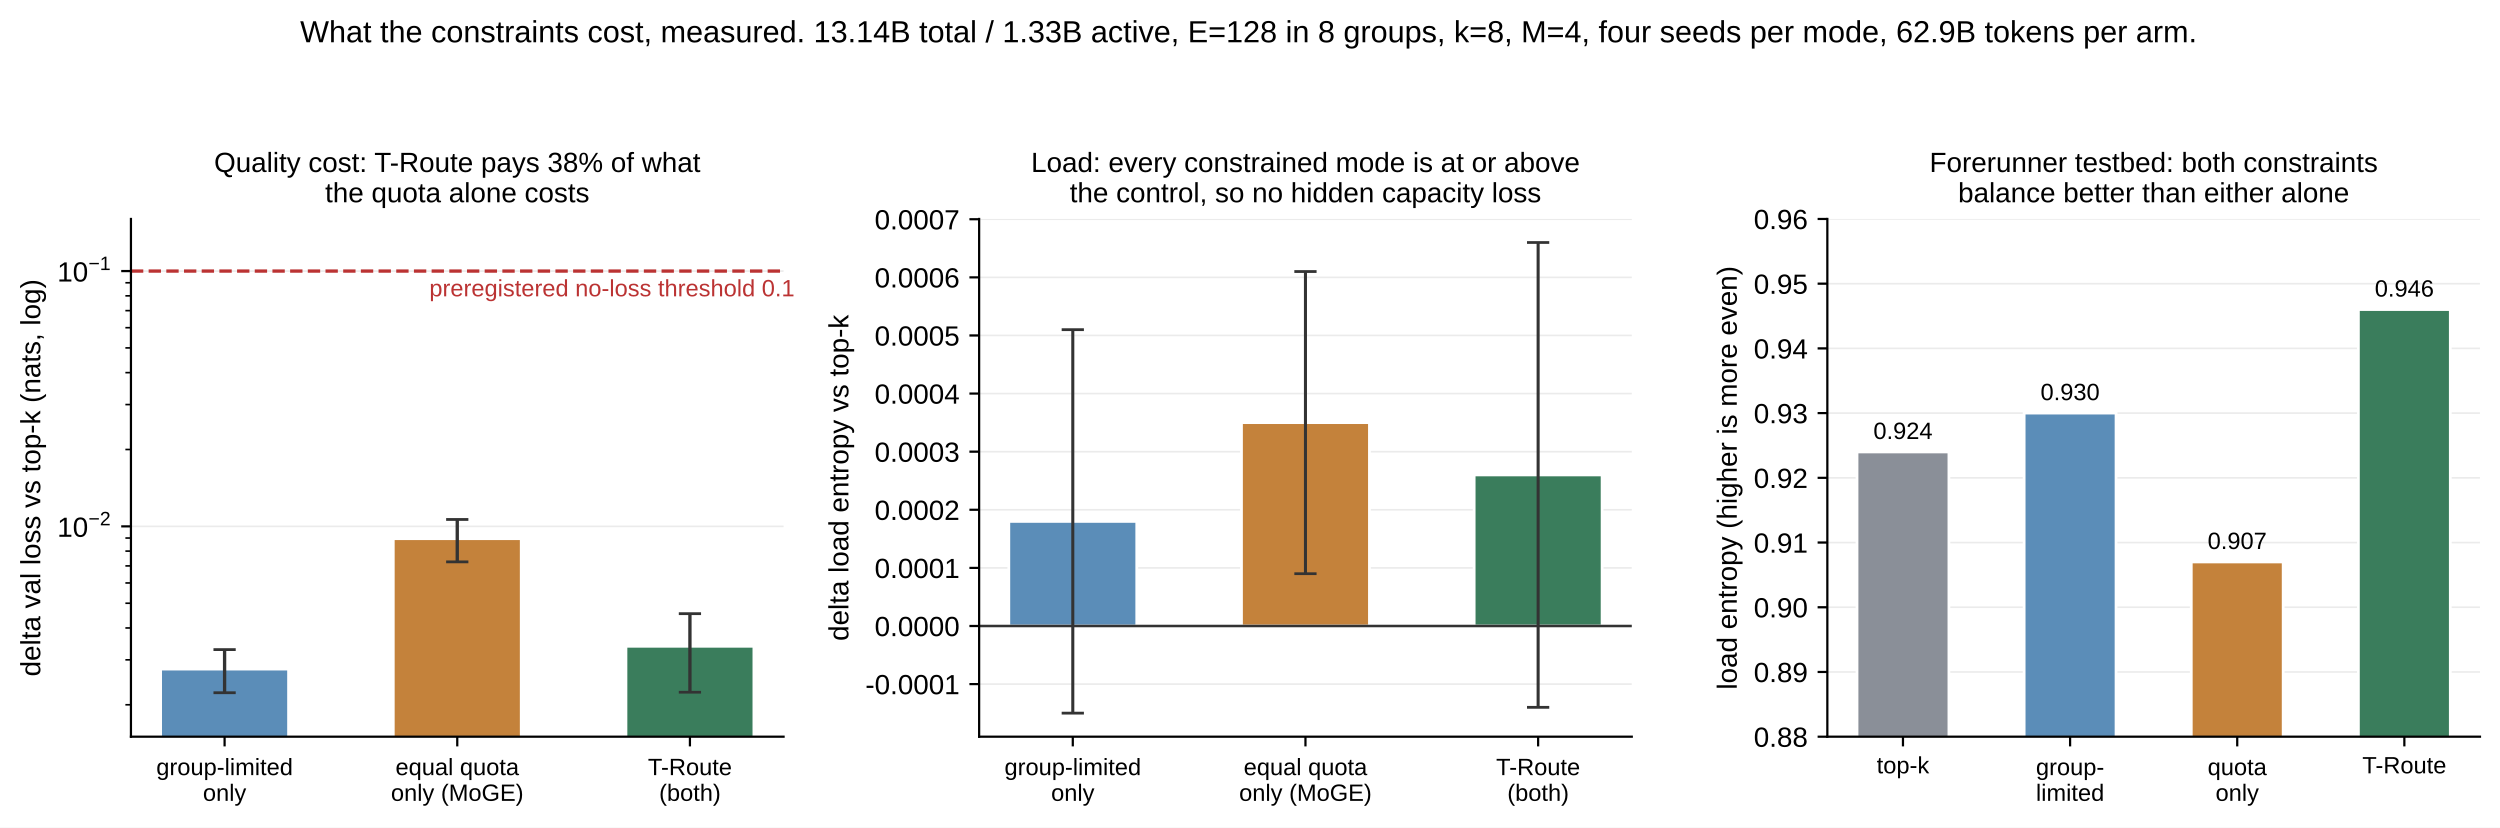
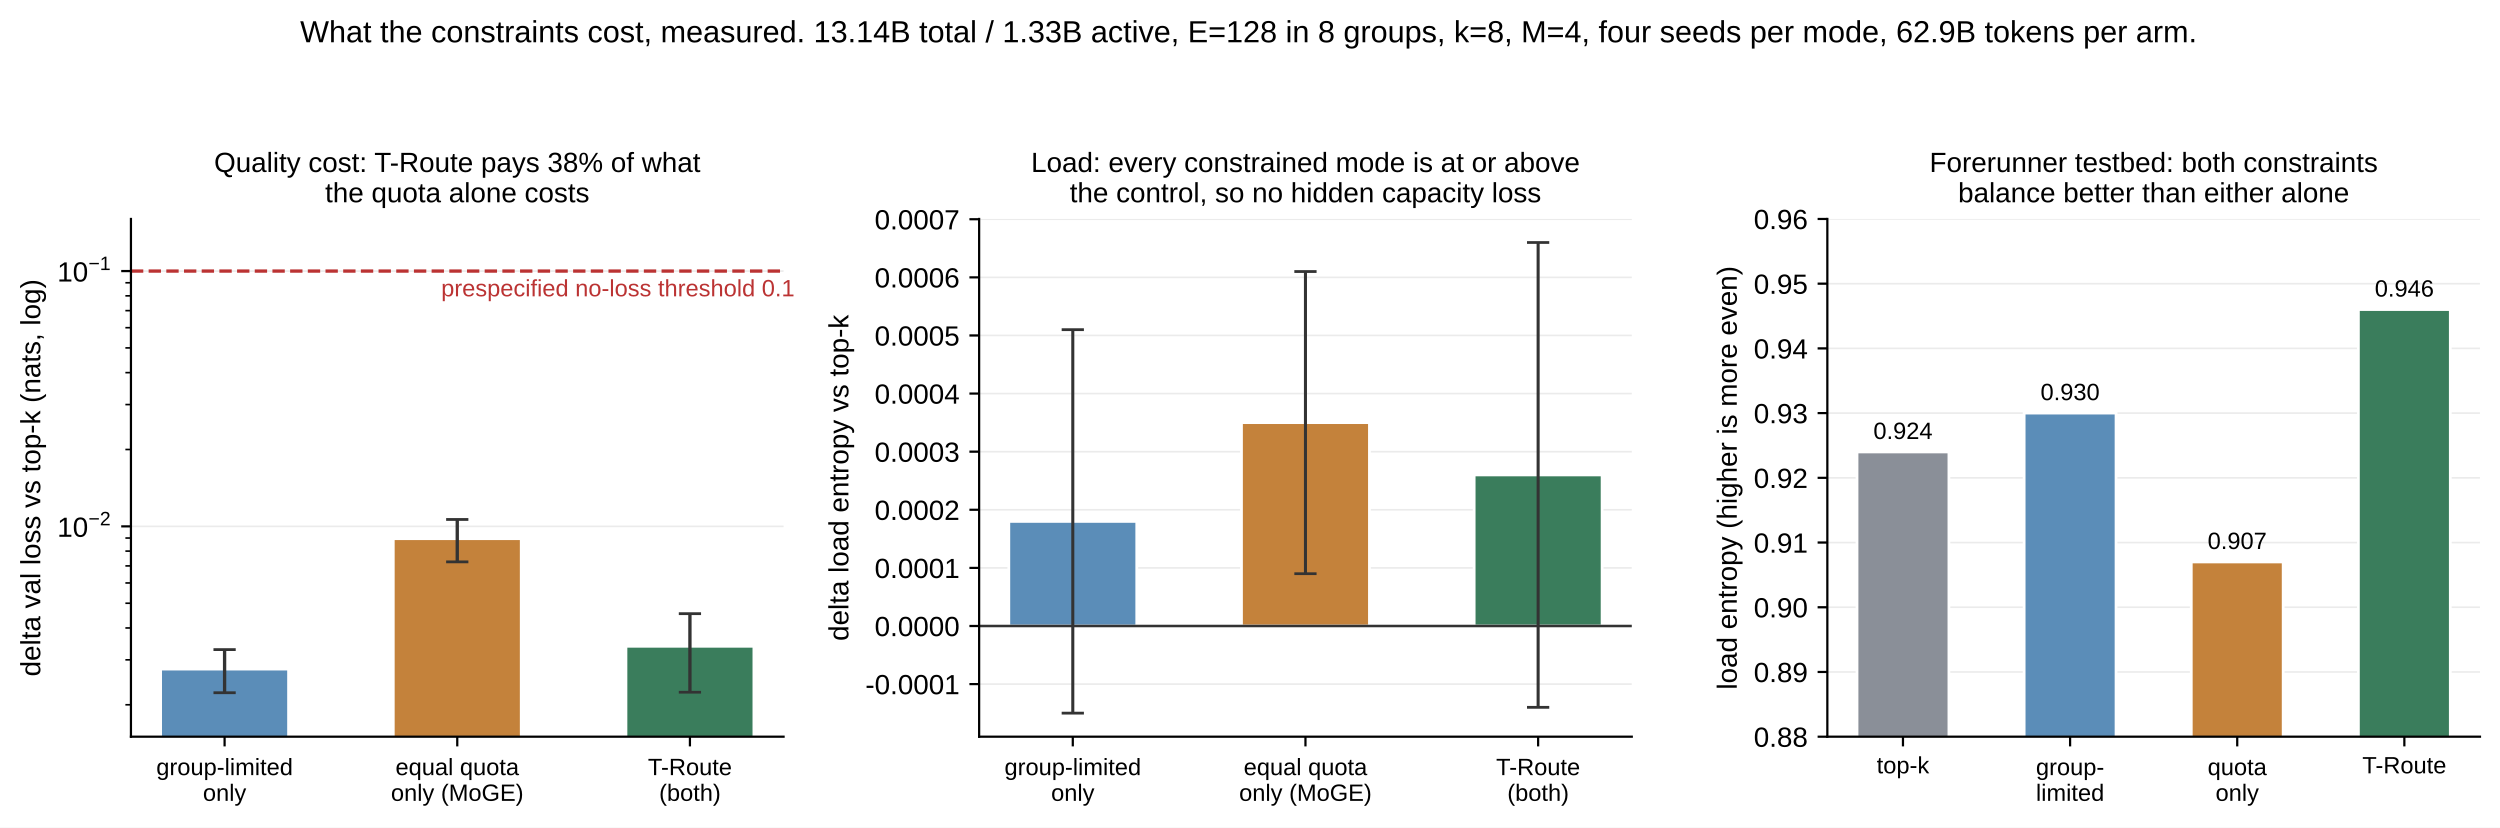
<svg xmlns="http://www.w3.org/2000/svg" xmlns:xlink="http://www.w3.org/1999/xlink" width="898.982pt" height="297.609pt" viewBox="0 0 898.982 297.609" version="1.1">
  <defs>
    <style type="text/css">*{stroke-linejoin: round; stroke-linecap: butt}</style>
  </defs>
  <g id="figure_1">
    <g id="patch_1">
      <path d="M 0 297.609  L 898.982 297.609  L 898.982 0  L 0 0  z " style="fill: #ffffff" />
    </g>
    <g id="axes_1">
      <g id="patch_2">
        <path d="M 47.085 264.907  L 281.768 264.907  L 281.768 78.737  L 47.085 78.737  z " style="fill: #ffffff" />
      </g>
      <g id="matplotlib.axis_1">
        <g id="xtick_1">
          <g id="line2d_1">
            <defs>
              <path id="m41f3fdf683" d="M 0 0  L 0 3.5  " style="stroke: #000000; stroke-width: 0.8" />
            </defs>
            <g>
              <use xlink:href="#m41f3fdf683" x="80.761" y="264.907" style="stroke: #000000; stroke-width: 0.8" />
            </g>
          </g>
          <g id="text_1">
            <text style="font-size: 8.5px; font-family: 'Helvetica Neue', 'Arial', 'Liberation Sans', 'DejaVu Sans', sans-serif" transform="translate(56.19617 278.7318)">group-limited</text>
            <text style="font-size: 8.5px; font-family: 'Helvetica Neue', 'Arial', 'Liberation Sans', 'DejaVu Sans', sans-serif" transform="translate(72.96441 287.9832)">only</text>
          </g>
        </g>
        <g id="xtick_2">
          <g id="line2d_2">
            <g>
              <use xlink:href="#m41f3fdf683" x="164.426" y="264.907" style="stroke: #000000; stroke-width: 0.8" />
            </g>
          </g>
          <g id="text_2">
            <text style="font-size: 8.5px; font-family: 'Helvetica Neue', 'Arial', 'Liberation Sans', 'DejaVu Sans', sans-serif" transform="translate(142.2136 278.7318)">equal quota</text>
            <text style="font-size: 8.5px; font-family: 'Helvetica Neue', 'Arial', 'Liberation Sans', 'DejaVu Sans', sans-serif" transform="translate(140.5753 287.9831)">only (MoGE)</text>
          </g>
        </g>
        <g id="xtick_3">
          <g id="line2d_3">
            <g>
              <use xlink:href="#m41f3fdf683" x="248.092" y="264.907" style="stroke: #000000; stroke-width: 0.8" />
            </g>
          </g>
          <g id="text_3">
            <text style="font-size: 8.5px; font-family: 'Helvetica Neue', 'Arial', 'Liberation Sans', 'DejaVu Sans', sans-serif" transform="translate(232.9757 278.7318)">T-Route</text>
            <text style="font-size: 8.5px; font-family: 'Helvetica Neue', 'Arial', 'Liberation Sans', 'DejaVu Sans', sans-serif" transform="translate(236.9913 287.9831)">(both)</text>
          </g>
        </g>
      </g>
      <g id="matplotlib.axis_2">
        <g id="ytick_1">
          <g id="line2d_4">
            <path d="M 47.085 189.273  L 281.768 189.273  " clip-path="url(#p40c71813e1)" style="fill: none; stroke: #b0b0b0; stroke-opacity: 0.25; stroke-width: 0.6; stroke-linecap: square" />
          </g>
          <g id="line2d_5">
            <defs>
              <path id="m7c0c1dd674" d="M 0 0  L -3.5 0  " style="stroke: #000000; stroke-width: 0.8" />
            </defs>
            <g>
              <use xlink:href="#m7c0c1dd674" x="47.085" y="189.273" style="stroke: #000000; stroke-width: 0.8" />
            </g>
          </g>
          <g id="text_4">
            <g transform="translate(20.58496 193.873)">
              <text>
                <tspan x="0" y="-0.839" style="font-size: 10px; font-family: 'Arial'">1</tspan>
                <tspan x="5.562" y="-0.839" style="font-size: 10px; font-family: 'Arial'">0</tspan>
                <tspan x="11.219" y="-4.969" style="font-size: 7px; font-family: 'Arial'">−</tspan>
                <tspan x="15.307" y="-4.969" style="font-size: 7px; font-family: 'Arial'">2</tspan>
              </text>
            </g>
          </g>
        </g>
        <g id="ytick_2">
          <g id="line2d_6">
            <path d="M 47.085 97.475  L 281.768 97.475  " clip-path="url(#p40c71813e1)" style="fill: none; stroke: #b0b0b0; stroke-opacity: 0.25; stroke-width: 0.6; stroke-linecap: square" />
          </g>
          <g id="line2d_7">
            <g>
              <use xlink:href="#m7c0c1dd674" x="47.085" y="97.475" style="stroke: #000000; stroke-width: 0.8" />
            </g>
          </g>
          <g id="text_5">
            <g transform="translate(20.58496 102.0747)">
              <text>
                <tspan x="0" y="-0.839" style="font-size: 10px; font-family: 'Arial'">1</tspan>
                <tspan x="5.562" y="-0.839" style="font-size: 10px; font-family: 'Arial'">0</tspan>
                <tspan x="11.219" y="-4.969" style="font-size: 7px; font-family: 'Arial'">−</tspan>
                <tspan x="15.307" y="-4.969" style="font-size: 7px; font-family: 'Arial'">1</tspan>
              </text>
            </g>
          </g>
        </g>
        <g id="ytick_3">
          <g id="line2d_8">
            <defs>
              <path id="m3162ba7d03" d="M 0 0  L -2 0  " style="stroke: #000000; stroke-width: 0.6" />
            </defs>
            <g>
              <use xlink:href="#m3162ba7d03" x="47.085" y="253.437" style="stroke: #000000; stroke-width: 0.6" />
            </g>
          </g>
        </g>
        <g id="ytick_4">
          <g id="line2d_9">
            <g>
              <use xlink:href="#m3162ba7d03" x="47.085" y="237.272" style="stroke: #000000; stroke-width: 0.6" />
            </g>
          </g>
        </g>
        <g id="ytick_5">
          <g id="line2d_10">
            <g>
              <use xlink:href="#m3162ba7d03" x="47.085" y="225.803" style="stroke: #000000; stroke-width: 0.6" />
            </g>
          </g>
        </g>
        <g id="ytick_6">
          <g id="line2d_11">
            <g>
              <use xlink:href="#m3162ba7d03" x="47.085" y="216.907" style="stroke: #000000; stroke-width: 0.6" />
            </g>
          </g>
        </g>
        <g id="ytick_7">
          <g id="line2d_12">
            <g>
              <use xlink:href="#m3162ba7d03" x="47.085" y="209.638" style="stroke: #000000; stroke-width: 0.6" />
            </g>
          </g>
        </g>
        <g id="ytick_8">
          <g id="line2d_13">
            <g>
              <use xlink:href="#m3162ba7d03" x="47.085" y="203.493" style="stroke: #000000; stroke-width: 0.6" />
            </g>
          </g>
        </g>
        <g id="ytick_9">
          <g id="line2d_14">
            <g>
              <use xlink:href="#m3162ba7d03" x="47.085" y="198.169" style="stroke: #000000; stroke-width: 0.6" />
            </g>
          </g>
        </g>
        <g id="ytick_10">
          <g id="line2d_15">
            <g>
              <use xlink:href="#m3162ba7d03" x="47.085" y="193.474" style="stroke: #000000; stroke-width: 0.6" />
            </g>
          </g>
        </g>
        <g id="ytick_11">
          <g id="line2d_16">
            <g>
              <use xlink:href="#m3162ba7d03" x="47.085" y="161.639" style="stroke: #000000; stroke-width: 0.6" />
            </g>
          </g>
        </g>
        <g id="ytick_12">
          <g id="line2d_17">
            <g>
              <use xlink:href="#m3162ba7d03" x="47.085" y="145.474" style="stroke: #000000; stroke-width: 0.6" />
            </g>
          </g>
        </g>
        <g id="ytick_13">
          <g id="line2d_18">
            <g>
              <use xlink:href="#m3162ba7d03" x="47.085" y="134.005" style="stroke: #000000; stroke-width: 0.6" />
            </g>
          </g>
        </g>
        <g id="ytick_14">
          <g id="line2d_19">
            <g>
              <use xlink:href="#m3162ba7d03" x="47.085" y="125.109" style="stroke: #000000; stroke-width: 0.6" />
            </g>
          </g>
        </g>
        <g id="ytick_15">
          <g id="line2d_20">
            <g>
              <use xlink:href="#m3162ba7d03" x="47.085" y="117.84" style="stroke: #000000; stroke-width: 0.6" />
            </g>
          </g>
        </g>
        <g id="ytick_16">
          <g id="line2d_21">
            <g>
              <use xlink:href="#m3162ba7d03" x="47.085" y="111.694" style="stroke: #000000; stroke-width: 0.6" />
            </g>
          </g>
        </g>
        <g id="ytick_17">
          <g id="line2d_22">
            <g>
              <use xlink:href="#m3162ba7d03" x="47.085" y="106.371" style="stroke: #000000; stroke-width: 0.6" />
            </g>
          </g>
        </g>
        <g id="ytick_18">
          <g id="line2d_23">
            <g>
              <use xlink:href="#m3162ba7d03" x="47.085" y="101.675" style="stroke: #000000; stroke-width: 0.6" />
            </g>
          </g>
        </g>
        <g id="text_6">
          <text style="font-size: 10px; font-family: 'Helvetica Neue', 'Arial', 'Liberation Sans', 'DejaVu Sans', sans-serif; text-anchor: middle" x="14.48" y="171.822" transform="rotate(-90 14.48027 171.8217)">delta val loss vs top-k (nats, log)</text>
        </g>
      </g>
      <g id="patch_3">
        <path d="M 57.752 91804.054  L 103.769 91804.054  L 103.769 240.597  L 57.752 240.597  z " clip-path="url(#p40c71813e1)" style="fill: #5b8db8; stroke: #ffffff; stroke-linejoin: miter" />
      </g>
      <g id="patch_4">
        <path d="M 141.418 91804.054  L 187.435 91804.054  L 187.435 193.696  L 141.418 193.696  z " clip-path="url(#p40c71813e1)" style="fill: #c4823b; stroke: #ffffff; stroke-linejoin: miter" />
      </g>
      <g id="patch_5">
        <path d="M 225.084 91804.054  L 271.101 91804.054  L 271.101 232.4  L 225.084 232.4  z " clip-path="url(#p40c71813e1)" style="fill: #3a7d5c; stroke: #ffffff; stroke-linejoin: miter" />
      </g>
      <g id="LineCollection_1">
        <path d="M 80.761 249.098  L 80.761 233.594  " clip-path="url(#p40c71813e1)" style="fill: none; stroke: #333333; stroke-width: 1.2" />
        <path d="M 164.426 202.039  L 164.426 186.8  " clip-path="url(#p40c71813e1)" style="fill: none; stroke: #333333; stroke-width: 1.2" />
        <path d="M 248.092 248.919  L 248.092 220.667  " clip-path="url(#p40c71813e1)" style="fill: none; stroke: #333333; stroke-width: 1.2" />
      </g>
      <g id="line2d_24">
        <defs>
          <path id="mbb37e3705b" d="M 4 0  L -4 -0  " style="stroke: #333333" />
        </defs>
        <g clip-path="url(#p40c71813e1)">
          <use xlink:href="#mbb37e3705b" x="80.761" y="249.098" style="fill: #1f77b4; stroke: #333333" />
          <use xlink:href="#mbb37e3705b" x="164.426" y="202.039" style="fill: #1f77b4; stroke: #333333" />
          <use xlink:href="#mbb37e3705b" x="248.092" y="248.919" style="fill: #1f77b4; stroke: #333333" />
        </g>
      </g>
      <g id="line2d_25">
        <g clip-path="url(#p40c71813e1)">
          <use xlink:href="#mbb37e3705b" x="80.761" y="233.594" style="fill: #1f77b4; stroke: #333333" />
          <use xlink:href="#mbb37e3705b" x="164.426" y="186.8" style="fill: #1f77b4; stroke: #333333" />
          <use xlink:href="#mbb37e3705b" x="248.092" y="220.667" style="fill: #1f77b4; stroke: #333333" />
        </g>
      </g>
      <g id="line2d_26">
        <path d="M 47.085 97.475  L 281.768 97.475  " clip-path="url(#p40c71813e1)" style="fill: none; stroke-dasharray: 4.44,1.92; stroke-dashoffset: 0; stroke: #bb3333; stroke-width: 1.2" />
      </g>
      <g id="patch_6">
        <path d="M 47.085 264.907  L 47.085 78.737  " style="fill: none; stroke: #000000; stroke-width: 0.8; stroke-linejoin: miter; stroke-linecap: square" />
      </g>
      <g id="patch_7">
        <path d="M 47.085 264.907  L 281.768 264.907  " style="fill: none; stroke: #000000; stroke-width: 0.8; stroke-linejoin: miter; stroke-linecap: square" />
      </g>
      <g id="text_7">
-         <text style="font-size: 8.5px; font-family: 'Helvetica Neue', 'Arial', 'Liberation Sans', 'DejaVu Sans', sans-serif; text-anchor: end; fill: #bb3333" x="285.742" y="106.556" transform="rotate(-0 285.7421 106.5561)">preregistered no-loss threshold 0.1</text>
+         <text style="font-size: 8.5px; font-family: 'Helvetica Neue', 'Arial', 'Liberation Sans', 'DejaVu Sans', sans-serif; text-anchor: end; fill: #bb3333" x="285.742" y="106.556" transform="rotate(-0 285.7421 106.5561)">prespecified no-loss threshold 0.1</text>
      </g>
      <g id="text_8">
        <text style="font-size: 10px; font-family: 'Helvetica Neue', 'Arial', 'Liberation Sans', 'DejaVu Sans', sans-serif" transform="translate(76.98036 61.85279)">Quality cost: T-Route pays 38% of what</text>
        <text style="font-size: 10px; font-family: 'Helvetica Neue', 'Arial', 'Liberation Sans', 'DejaVu Sans', sans-serif" transform="translate(116.896 72.73678)">the quota alone costs</text>
      </g>
    </g>
    <g id="axes_2">
      <g id="patch_8">
        <path d="M 352.092 264.907  L 586.775 264.907  L 586.775 78.737  L 352.092 78.737  z " style="fill: #ffffff" />
      </g>
      <g id="matplotlib.axis_3">
        <g id="xtick_4">
          <g id="line2d_27">
            <g>
              <use xlink:href="#m41f3fdf683" x="385.768" y="264.907" style="stroke: #000000; stroke-width: 0.8" />
            </g>
          </g>
          <g id="text_9">
            <text style="font-size: 8.5px; font-family: 'Helvetica Neue', 'Arial', 'Liberation Sans', 'DejaVu Sans', sans-serif" transform="translate(361.2034 278.7318)">group-limited</text>
            <text style="font-size: 8.5px; font-family: 'Helvetica Neue', 'Arial', 'Liberation Sans', 'DejaVu Sans', sans-serif" transform="translate(377.9717 287.9832)">only</text>
          </g>
        </g>
        <g id="xtick_5">
          <g id="line2d_28">
            <g>
              <use xlink:href="#m41f3fdf683" x="469.434" y="264.907" style="stroke: #000000; stroke-width: 0.8" />
            </g>
          </g>
          <g id="text_10">
            <text style="font-size: 8.5px; font-family: 'Helvetica Neue', 'Arial', 'Liberation Sans', 'DejaVu Sans', sans-serif" transform="translate(447.2208 278.7318)">equal quota</text>
            <text style="font-size: 8.5px; font-family: 'Helvetica Neue', 'Arial', 'Liberation Sans', 'DejaVu Sans', sans-serif" transform="translate(445.5826 287.9831)">only (MoGE)</text>
          </g>
        </g>
        <g id="xtick_6">
          <g id="line2d_29">
            <g>
              <use xlink:href="#m41f3fdf683" x="553.1" y="264.907" style="stroke: #000000; stroke-width: 0.8" />
            </g>
          </g>
          <g id="text_11">
            <text style="font-size: 8.5px; font-family: 'Helvetica Neue', 'Arial', 'Liberation Sans', 'DejaVu Sans', sans-serif" transform="translate(537.9829 278.7318)">T-Route</text>
            <text style="font-size: 8.5px; font-family: 'Helvetica Neue', 'Arial', 'Liberation Sans', 'DejaVu Sans', sans-serif" transform="translate(541.9985 287.9831)">(both)</text>
          </g>
        </g>
      </g>
      <g id="matplotlib.axis_4">
        <g id="ytick_19">
          <g id="line2d_30">
            <path d="M 352.092 245.997  L 586.775 245.997  " clip-path="url(#pac3561f329)" style="fill: none; stroke: #b0b0b0; stroke-opacity: 0.25; stroke-width: 0.6; stroke-linecap: square" />
          </g>
          <g id="line2d_31">
            <g>
              <use xlink:href="#m7c0c1dd674" x="352.092" y="245.997" style="stroke: #000000; stroke-width: 0.8" />
            </g>
          </g>
          <g id="text_12">
            <text style="font-size: 10px; font-family: 'Helvetica Neue', 'Arial', 'Liberation Sans', 'DejaVu Sans', sans-serif; text-anchor: end" x="345.092" y="249.637" transform="rotate(-0 345.0922 249.6372)">-0.0001</text>
          </g>
        </g>
        <g id="ytick_20">
          <g id="line2d_32">
            <path d="M 352.092 225.103  L 586.775 225.103  " clip-path="url(#pac3561f329)" style="fill: none; stroke: #b0b0b0; stroke-opacity: 0.25; stroke-width: 0.6; stroke-linecap: square" />
          </g>
          <g id="line2d_33">
            <g>
              <use xlink:href="#m7c0c1dd674" x="352.092" y="225.103" style="stroke: #000000; stroke-width: 0.8" />
            </g>
          </g>
          <g id="text_13">
            <text style="font-size: 10px; font-family: 'Helvetica Neue', 'Arial', 'Liberation Sans', 'DejaVu Sans', sans-serif; text-anchor: end" x="345.092" y="228.743" transform="rotate(-0 345.0922 228.7427)">0.0000</text>
          </g>
        </g>
        <g id="ytick_21">
          <g id="line2d_34">
            <path d="M 352.092 204.208  L 586.775 204.208  " clip-path="url(#pac3561f329)" style="fill: none; stroke: #b0b0b0; stroke-opacity: 0.25; stroke-width: 0.6; stroke-linecap: square" />
          </g>
          <g id="line2d_35">
            <g>
              <use xlink:href="#m7c0c1dd674" x="352.092" y="204.208" style="stroke: #000000; stroke-width: 0.8" />
            </g>
          </g>
          <g id="text_14">
            <text style="font-size: 10px; font-family: 'Helvetica Neue', 'Arial', 'Liberation Sans', 'DejaVu Sans', sans-serif; text-anchor: end" x="345.092" y="207.848" transform="rotate(-0 345.0922 207.8482)">0.0001</text>
          </g>
        </g>
        <g id="ytick_22">
          <g id="line2d_36">
            <path d="M 352.092 183.314  L 586.775 183.314  " clip-path="url(#pac3561f329)" style="fill: none; stroke: #b0b0b0; stroke-opacity: 0.25; stroke-width: 0.6; stroke-linecap: square" />
          </g>
          <g id="line2d_37">
            <g>
              <use xlink:href="#m7c0c1dd674" x="352.092" y="183.314" style="stroke: #000000; stroke-width: 0.8" />
            </g>
          </g>
          <g id="text_15">
            <text style="font-size: 10px; font-family: 'Helvetica Neue', 'Arial', 'Liberation Sans', 'DejaVu Sans', sans-serif; text-anchor: end" x="345.092" y="186.954" transform="rotate(-0 345.0922 186.9537)">0.0002</text>
          </g>
        </g>
        <g id="ytick_23">
          <g id="line2d_38">
            <path d="M 352.092 162.419  L 586.775 162.419  " clip-path="url(#pac3561f329)" style="fill: none; stroke: #b0b0b0; stroke-opacity: 0.25; stroke-width: 0.6; stroke-linecap: square" />
          </g>
          <g id="line2d_39">
            <g>
              <use xlink:href="#m7c0c1dd674" x="352.092" y="162.419" style="stroke: #000000; stroke-width: 0.8" />
            </g>
          </g>
          <g id="text_16">
            <text style="font-size: 10px; font-family: 'Helvetica Neue', 'Arial', 'Liberation Sans', 'DejaVu Sans', sans-serif; text-anchor: end" x="345.092" y="166.059" transform="rotate(-0 345.0922 166.0593)">0.0003</text>
          </g>
        </g>
        <g id="ytick_24">
          <g id="line2d_40">
            <path d="M 352.092 141.525  L 586.775 141.525  " clip-path="url(#pac3561f329)" style="fill: none; stroke: #b0b0b0; stroke-opacity: 0.25; stroke-width: 0.6; stroke-linecap: square" />
          </g>
          <g id="line2d_41">
            <g>
              <use xlink:href="#m7c0c1dd674" x="352.092" y="141.525" style="stroke: #000000; stroke-width: 0.8" />
            </g>
          </g>
          <g id="text_17">
            <text style="font-size: 10px; font-family: 'Helvetica Neue', 'Arial', 'Liberation Sans', 'DejaVu Sans', sans-serif; text-anchor: end" x="345.092" y="145.165" transform="rotate(-0 345.0922 145.1648)">0.0004</text>
          </g>
        </g>
        <g id="ytick_25">
          <g id="line2d_42">
            <path d="M 352.092 120.63  L 586.775 120.63  " clip-path="url(#pac3561f329)" style="fill: none; stroke: #b0b0b0; stroke-opacity: 0.25; stroke-width: 0.6; stroke-linecap: square" />
          </g>
          <g id="line2d_43">
            <g>
              <use xlink:href="#m7c0c1dd674" x="352.092" y="120.63" style="stroke: #000000; stroke-width: 0.8" />
            </g>
          </g>
          <g id="text_18">
            <text style="font-size: 10px; font-family: 'Helvetica Neue', 'Arial', 'Liberation Sans', 'DejaVu Sans', sans-serif; text-anchor: end" x="345.092" y="124.27" transform="rotate(-0 345.0922 124.2703)">0.0005</text>
          </g>
        </g>
        <g id="ytick_26">
          <g id="line2d_44">
            <path d="M 352.092 99.736  L 586.775 99.736  " clip-path="url(#pac3561f329)" style="fill: none; stroke: #b0b0b0; stroke-opacity: 0.25; stroke-width: 0.6; stroke-linecap: square" />
          </g>
          <g id="line2d_45">
            <g>
              <use xlink:href="#m7c0c1dd674" x="352.092" y="99.736" style="stroke: #000000; stroke-width: 0.8" />
            </g>
          </g>
          <g id="text_19">
            <text style="font-size: 10px; font-family: 'Helvetica Neue', 'Arial', 'Liberation Sans', 'DejaVu Sans', sans-serif; text-anchor: end" x="345.092" y="103.376" transform="rotate(-0 345.0922 103.3759)">0.0006</text>
          </g>
        </g>
        <g id="ytick_27">
          <g id="line2d_46">
            <path d="M 352.092 78.841  L 586.775 78.841  " clip-path="url(#pac3561f329)" style="fill: none; stroke: #b0b0b0; stroke-opacity: 0.25; stroke-width: 0.6; stroke-linecap: square" />
          </g>
          <g id="line2d_47">
            <g>
              <use xlink:href="#m7c0c1dd674" x="352.092" y="78.841" style="stroke: #000000; stroke-width: 0.8" />
            </g>
          </g>
          <g id="text_20">
            <text style="font-size: 10px; font-family: 'Helvetica Neue', 'Arial', 'Liberation Sans', 'DejaVu Sans', sans-serif; text-anchor: end" x="345.092" y="82.481" transform="rotate(-0 345.0922 82.48139)">0.0007</text>
          </g>
        </g>
        <g id="text_21">
          <text style="font-size: 10px; font-family: 'Helvetica Neue', 'Arial', 'Liberation Sans', 'DejaVu Sans', sans-serif; text-anchor: middle" x="305.075" y="171.822" transform="rotate(-90 305.075 171.8217)">delta load entropy vs top-k</text>
        </g>
      </g>
      <g id="patch_9">
        <path d="M 362.76 225.103  L 408.776 225.103  L 408.776 187.493  L 362.76 187.493  z " clip-path="url(#pac3561f329)" style="fill: #5b8db8; stroke: #ffffff; stroke-linejoin: miter" />
      </g>
      <g id="patch_10">
        <path d="M 446.426 225.103  L 492.442 225.103  L 492.442 151.972  L 446.426 151.972  z " clip-path="url(#pac3561f329)" style="fill: #c4823b; stroke: #ffffff; stroke-linejoin: miter" />
      </g>
      <g id="patch_11">
        <path d="M 530.092 225.103  L 576.108 225.103  L 576.108 170.777  L 530.092 170.777  z " clip-path="url(#pac3561f329)" style="fill: #3a7d5c; stroke: #ffffff; stroke-linejoin: miter" />
      </g>
      <g id="LineCollection_2">
        <path d="M 385.768 256.444  L 385.768 118.541  " clip-path="url(#pac3561f329)" style="fill: none; stroke: #333333; stroke-width: 1.1" />
        <path d="M 469.434 206.298  L 469.434 97.646  " clip-path="url(#pac3561f329)" style="fill: none; stroke: #333333; stroke-width: 1.1" />
        <path d="M 553.1 254.355  L 553.1 87.199  " clip-path="url(#pac3561f329)" style="fill: none; stroke: #333333; stroke-width: 1.1" />
      </g>
      <g id="line2d_48">
        <g clip-path="url(#pac3561f329)">
          <use xlink:href="#mbb37e3705b" x="385.768" y="256.444" style="fill: #1f77b4; stroke: #333333" />
          <use xlink:href="#mbb37e3705b" x="469.434" y="206.298" style="fill: #1f77b4; stroke: #333333" />
          <use xlink:href="#mbb37e3705b" x="553.1" y="254.355" style="fill: #1f77b4; stroke: #333333" />
        </g>
      </g>
      <g id="line2d_49">
        <g clip-path="url(#pac3561f329)">
          <use xlink:href="#mbb37e3705b" x="385.768" y="118.541" style="fill: #1f77b4; stroke: #333333" />
          <use xlink:href="#mbb37e3705b" x="469.434" y="97.646" style="fill: #1f77b4; stroke: #333333" />
          <use xlink:href="#mbb37e3705b" x="553.1" y="87.199" style="fill: #1f77b4; stroke: #333333" />
        </g>
      </g>
      <g id="line2d_50">
        <path d="M 352.092 225.103  L 586.775 225.103  " clip-path="url(#pac3561f329)" style="fill: none; stroke: #333333; stroke-width: 0.9; stroke-linecap: square" />
      </g>
      <g id="patch_12">
        <path d="M 352.092 264.907  L 352.092 78.737  " style="fill: none; stroke: #000000; stroke-width: 0.8; stroke-linejoin: miter; stroke-linecap: square" />
      </g>
      <g id="patch_13">
        <path d="M 352.092 264.907  L 586.775 264.907  " style="fill: none; stroke: #000000; stroke-width: 0.8; stroke-linejoin: miter; stroke-linecap: square" />
      </g>
      <g id="text_22">
        <text style="font-size: 10px; font-family: 'Helvetica Neue', 'Arial', 'Liberation Sans', 'DejaVu Sans', sans-serif" transform="translate(370.772 61.85279)">Load: every constrained mode is at or above</text>
        <text style="font-size: 10px; font-family: 'Helvetica Neue', 'Arial', 'Liberation Sans', 'DejaVu Sans', sans-serif" transform="translate(384.6665 72.73678)">the control, so no hidden capacity loss</text>
      </g>
    </g>
    <g id="axes_3">
      <g id="patch_14">
        <path d="M 657.099 264.907  L 891.782 264.907  L 891.782 78.737  L 657.099 78.737  z " style="fill: #ffffff" />
      </g>
      <g id="matplotlib.axis_5">
        <g id="xtick_7">
          <g id="line2d_51">
            <g>
              <use xlink:href="#m41f3fdf683" x="684.294" y="264.907" style="stroke: #000000; stroke-width: 0.8" />
            </g>
          </g>
          <g id="text_23">
            <text style="font-size: 8.5px; font-family: 'Helvetica Neue', 'Arial', 'Liberation Sans', 'DejaVu Sans', sans-serif; text-anchor: middle" x="684.294" y="278.095" transform="rotate(-0 684.2938 278.0948)">top-k</text>
          </g>
        </g>
        <g id="xtick_8">
          <g id="line2d_52">
            <g>
              <use xlink:href="#m41f3fdf683" x="744.392" y="264.907" style="stroke: #000000; stroke-width: 0.8" />
            </g>
          </g>
          <g id="text_24">
            <text style="font-size: 8.5px; font-family: 'Helvetica Neue', 'Arial', 'Liberation Sans', 'DejaVu Sans', sans-serif" transform="translate(732.1081 278.7318)">group-</text>
            <text style="font-size: 8.5px; font-family: 'Helvetica Neue', 'Arial', 'Liberation Sans', 'DejaVu Sans', sans-serif" transform="translate(732.1114 287.9832)">limited</text>
          </g>
        </g>
        <g id="xtick_9">
          <g id="line2d_53">
            <g>
              <use xlink:href="#m41f3fdf683" x="804.49" y="264.907" style="stroke: #000000; stroke-width: 0.8" />
            </g>
          </g>
          <g id="text_25">
            <text style="font-size: 8.5px; font-family: 'Helvetica Neue', 'Arial', 'Liberation Sans', 'DejaVu Sans', sans-serif" transform="translate(793.8557 278.7318)">quota</text>
            <text style="font-size: 8.5px; font-family: 'Helvetica Neue', 'Arial', 'Liberation Sans', 'DejaVu Sans', sans-serif" transform="translate(796.6939 287.9831)">only</text>
          </g>
        </g>
        <g id="xtick_10">
          <g id="line2d_54">
            <g>
              <use xlink:href="#m41f3fdf683" x="864.588" y="264.907" style="stroke: #000000; stroke-width: 0.8" />
            </g>
          </g>
          <g id="text_26">
            <text style="font-size: 8.5px; font-family: 'Helvetica Neue', 'Arial', 'Liberation Sans', 'DejaVu Sans', sans-serif; text-anchor: middle" x="864.588" y="278.095" transform="rotate(-0 864.5881 278.0948)">T-Route</text>
          </g>
        </g>
      </g>
      <g id="matplotlib.axis_6">
        <g id="ytick_28">
          <g id="line2d_55">
            <path d="M 657.099 264.907  L 891.782 264.907  " clip-path="url(#p608765c14b)" style="fill: none; stroke: #b0b0b0; stroke-opacity: 0.25; stroke-width: 0.6; stroke-linecap: square" />
          </g>
          <g id="line2d_56">
            <g>
              <use xlink:href="#m7c0c1dd674" x="657.099" y="264.907" style="stroke: #000000; stroke-width: 0.8" />
            </g>
          </g>
          <g id="text_27">
            <text style="font-size: 10px; font-family: 'Helvetica Neue', 'Arial', 'Liberation Sans', 'DejaVu Sans', sans-serif; text-anchor: end" x="650.099" y="268.547" transform="rotate(-0 650.0995 268.5467)">0.88</text>
          </g>
        </g>
        <g id="ytick_29">
          <g id="line2d_57">
            <path d="M 657.099 241.635  L 891.782 241.635  " clip-path="url(#p608765c14b)" style="fill: none; stroke: #b0b0b0; stroke-opacity: 0.25; stroke-width: 0.6; stroke-linecap: square" />
          </g>
          <g id="line2d_58">
            <g>
              <use xlink:href="#m7c0c1dd674" x="657.099" y="241.635" style="stroke: #000000; stroke-width: 0.8" />
            </g>
          </g>
          <g id="text_28">
            <text style="font-size: 10px; font-family: 'Helvetica Neue', 'Arial', 'Liberation Sans', 'DejaVu Sans', sans-serif; text-anchor: end" x="650.099" y="245.275" transform="rotate(-0 650.0995 245.2754)">0.89</text>
          </g>
        </g>
        <g id="ytick_30">
          <g id="line2d_59">
            <path d="M 657.099 218.364  L 891.782 218.364  " clip-path="url(#p608765c14b)" style="fill: none; stroke: #b0b0b0; stroke-opacity: 0.25; stroke-width: 0.6; stroke-linecap: square" />
          </g>
          <g id="line2d_60">
            <g>
              <use xlink:href="#m7c0c1dd674" x="657.099" y="218.364" style="stroke: #000000; stroke-width: 0.8" />
            </g>
          </g>
          <g id="text_29">
            <text style="font-size: 10px; font-family: 'Helvetica Neue', 'Arial', 'Liberation Sans', 'DejaVu Sans', sans-serif; text-anchor: end" x="650.099" y="222.004" transform="rotate(-0 650.0995 222.0042)">0.90</text>
          </g>
        </g>
        <g id="ytick_31">
          <g id="line2d_61">
            <path d="M 657.099 195.093  L 891.782 195.093  " clip-path="url(#p608765c14b)" style="fill: none; stroke: #b0b0b0; stroke-opacity: 0.25; stroke-width: 0.6; stroke-linecap: square" />
          </g>
          <g id="line2d_62">
            <g>
              <use xlink:href="#m7c0c1dd674" x="657.099" y="195.093" style="stroke: #000000; stroke-width: 0.8" />
            </g>
          </g>
          <g id="text_30">
            <text style="font-size: 10px; font-family: 'Helvetica Neue', 'Arial', 'Liberation Sans', 'DejaVu Sans', sans-serif; text-anchor: end" x="650.099" y="198.733" transform="rotate(-0 650.0995 198.733)">0.91</text>
          </g>
        </g>
        <g id="ytick_32">
          <g id="line2d_63">
            <path d="M 657.099 171.822  L 891.782 171.822  " clip-path="url(#p608765c14b)" style="fill: none; stroke: #b0b0b0; stroke-opacity: 0.25; stroke-width: 0.6; stroke-linecap: square" />
          </g>
          <g id="line2d_64">
            <g>
              <use xlink:href="#m7c0c1dd674" x="657.099" y="171.822" style="stroke: #000000; stroke-width: 0.8" />
            </g>
          </g>
          <g id="text_31">
            <text style="font-size: 10px; font-family: 'Helvetica Neue', 'Arial', 'Liberation Sans', 'DejaVu Sans', sans-serif; text-anchor: end" x="650.099" y="175.462" transform="rotate(-0 650.0995 175.4618)">0.92</text>
          </g>
        </g>
        <g id="ytick_33">
          <g id="line2d_65">
            <path d="M 657.099 148.55  L 891.782 148.55  " clip-path="url(#p608765c14b)" style="fill: none; stroke: #b0b0b0; stroke-opacity: 0.25; stroke-width: 0.6; stroke-linecap: square" />
          </g>
          <g id="line2d_66">
            <g>
              <use xlink:href="#m7c0c1dd674" x="657.099" y="148.55" style="stroke: #000000; stroke-width: 0.8" />
            </g>
          </g>
          <g id="text_32">
            <text style="font-size: 10px; font-family: 'Helvetica Neue', 'Arial', 'Liberation Sans', 'DejaVu Sans', sans-serif; text-anchor: end" x="650.099" y="152.191" transform="rotate(-0 650.0995 152.1906)">0.93</text>
          </g>
        </g>
        <g id="ytick_34">
          <g id="line2d_67">
            <path d="M 657.099 125.279  L 891.782 125.279  " clip-path="url(#p608765c14b)" style="fill: none; stroke: #b0b0b0; stroke-opacity: 0.25; stroke-width: 0.6; stroke-linecap: square" />
          </g>
          <g id="line2d_68">
            <g>
              <use xlink:href="#m7c0c1dd674" x="657.099" y="125.279" style="stroke: #000000; stroke-width: 0.8" />
            </g>
          </g>
          <g id="text_33">
            <text style="font-size: 10px; font-family: 'Helvetica Neue', 'Arial', 'Liberation Sans', 'DejaVu Sans', sans-serif; text-anchor: end" x="650.099" y="128.919" transform="rotate(-0 650.0995 128.9194)">0.94</text>
          </g>
        </g>
        <g id="ytick_35">
          <g id="line2d_69">
            <path d="M 657.099 102.008  L 891.782 102.008  " clip-path="url(#p608765c14b)" style="fill: none; stroke: #b0b0b0; stroke-opacity: 0.25; stroke-width: 0.6; stroke-linecap: square" />
          </g>
          <g id="line2d_70">
            <g>
              <use xlink:href="#m7c0c1dd674" x="657.099" y="102.008" style="stroke: #000000; stroke-width: 0.8" />
            </g>
          </g>
          <g id="text_34">
            <text style="font-size: 10px; font-family: 'Helvetica Neue', 'Arial', 'Liberation Sans', 'DejaVu Sans', sans-serif; text-anchor: end" x="650.099" y="105.648" transform="rotate(-0 650.0995 105.6481)">0.95</text>
          </g>
        </g>
        <g id="ytick_36">
          <g id="line2d_71">
            <path d="M 657.099 78.737  L 891.782 78.737  " clip-path="url(#p608765c14b)" style="fill: none; stroke: #b0b0b0; stroke-opacity: 0.25; stroke-width: 0.6; stroke-linecap: square" />
          </g>
          <g id="line2d_72">
            <g>
              <use xlink:href="#m7c0c1dd674" x="657.099" y="78.737" style="stroke: #000000; stroke-width: 0.8" />
            </g>
          </g>
          <g id="text_35">
            <text style="font-size: 10px; font-family: 'Helvetica Neue', 'Arial', 'Liberation Sans', 'DejaVu Sans', sans-serif; text-anchor: end" x="650.099" y="82.377" transform="rotate(-0 650.0995 82.37691)">0.96</text>
          </g>
        </g>
        <g id="text_36">
          <text style="font-size: 10px; font-family: 'Helvetica Neue', 'Arial', 'Liberation Sans', 'DejaVu Sans', sans-serif; text-anchor: middle" x="624.534" y="171.822" transform="rotate(-90 624.5338 171.8217)">load entropy (higher is more even)</text>
        </g>
      </g>
      <g id="patch_15">
        <path d="M 667.767 2312.774  L 700.821 2312.774  L 700.821 162.513  L 667.767 162.513  z " clip-path="url(#p608765c14b)" style="fill: #8a8f98; stroke: #ffffff; stroke-linejoin: miter" />
      </g>
      <g id="patch_16">
        <path d="M 727.865 2312.774  L 760.919 2312.774  L 760.919 148.55  L 727.865 148.55  z " clip-path="url(#p608765c14b)" style="fill: #5b8db8; stroke: #ffffff; stroke-linejoin: miter" />
      </g>
      <g id="patch_17">
        <path d="M 787.963 2312.774  L 821.017 2312.774  L 821.017 202.074  L 787.963 202.074  z " clip-path="url(#p608765c14b)" style="fill: #c4823b; stroke: #ffffff; stroke-linejoin: miter" />
      </g>
      <g id="patch_18">
        <path d="M 848.061 2312.774  L 881.115 2312.774  L 881.115 111.316  L 848.061 111.316  z " clip-path="url(#p608765c14b)" style="fill: #3a7d5c; stroke: #ffffff; stroke-linejoin: miter" />
      </g>
      <g id="patch_19">
        <path d="M 657.099 264.907  L 657.099 78.737  " style="fill: none; stroke: #000000; stroke-width: 0.8; stroke-linejoin: miter; stroke-linecap: square" />
      </g>
      <g id="patch_20">
        <path d="M 657.099 264.907  L 891.782 264.907  " style="fill: none; stroke: #000000; stroke-width: 0.8; stroke-linejoin: miter; stroke-linecap: square" />
      </g>
      <g id="text_37">
        <text style="font-size: 8.5px; font-family: 'Helvetica Neue', 'Arial', 'Liberation Sans', 'DejaVu Sans', sans-serif; text-anchor: middle" x="684.294" y="157.859" transform="rotate(-0 684.2938 157.8589)">0.924</text>
      </g>
      <g id="text_38">
        <text style="font-size: 8.5px; font-family: 'Helvetica Neue', 'Arial', 'Liberation Sans', 'DejaVu Sans', sans-serif; text-anchor: middle" x="744.392" y="143.896" transform="rotate(-0 744.3919 143.8962)">0.930</text>
      </g>
      <g id="text_39">
        <text style="font-size: 8.5px; font-family: 'Helvetica Neue', 'Arial', 'Liberation Sans', 'DejaVu Sans', sans-serif; text-anchor: middle" x="804.49" y="197.42" transform="rotate(-0 804.49 197.42)">0.907</text>
      </g>
      <g id="text_40">
        <text style="font-size: 8.5px; font-family: 'Helvetica Neue', 'Arial', 'Liberation Sans', 'DejaVu Sans', sans-serif; text-anchor: middle" x="864.588" y="106.662" transform="rotate(-0 864.5881 106.6622)">0.946</text>
      </g>
      <g id="text_41">
        <text style="font-size: 10px; font-family: 'Helvetica Neue', 'Arial', 'Liberation Sans', 'DejaVu Sans', sans-serif" transform="translate(693.8472 61.85299)">Forerunner testbed: both constraints</text>
        <text style="font-size: 10px; font-family: 'Helvetica Neue', 'Arial', 'Liberation Sans', 'DejaVu Sans', sans-serif" transform="translate(704.1175 72.73678)">balance better than either alone</text>
      </g>
    </g>
    <g id="text_42">
      <text style="font-size: 11px; font-family: 'Helvetica Neue', 'Arial', 'Liberation Sans', 'DejaVu Sans', sans-serif; text-anchor: middle" x="448.982" y="15.208" transform="rotate(-0 448.9825 15.2083)">What the constraints cost, measured. 13.14B total / 1.33B active, E=128 in 8 groups, k=8, M=4, four seeds per mode, 62.9B tokens per arm.</text>
    </g>
  </g>
  <defs>
    <clipPath id="p40c71813e1">
      <rect x="47.085" y="78.737" width="234.683" height="186.17" />
    </clipPath>
    <clipPath id="pac3561f329">
      <rect x="352.092" y="78.737" width="234.683" height="186.17" />
    </clipPath>
    <clipPath id="p608765c14b">
      <rect x="657.099" y="78.737" width="234.683" height="186.17" />
    </clipPath>
  </defs>
</svg>
